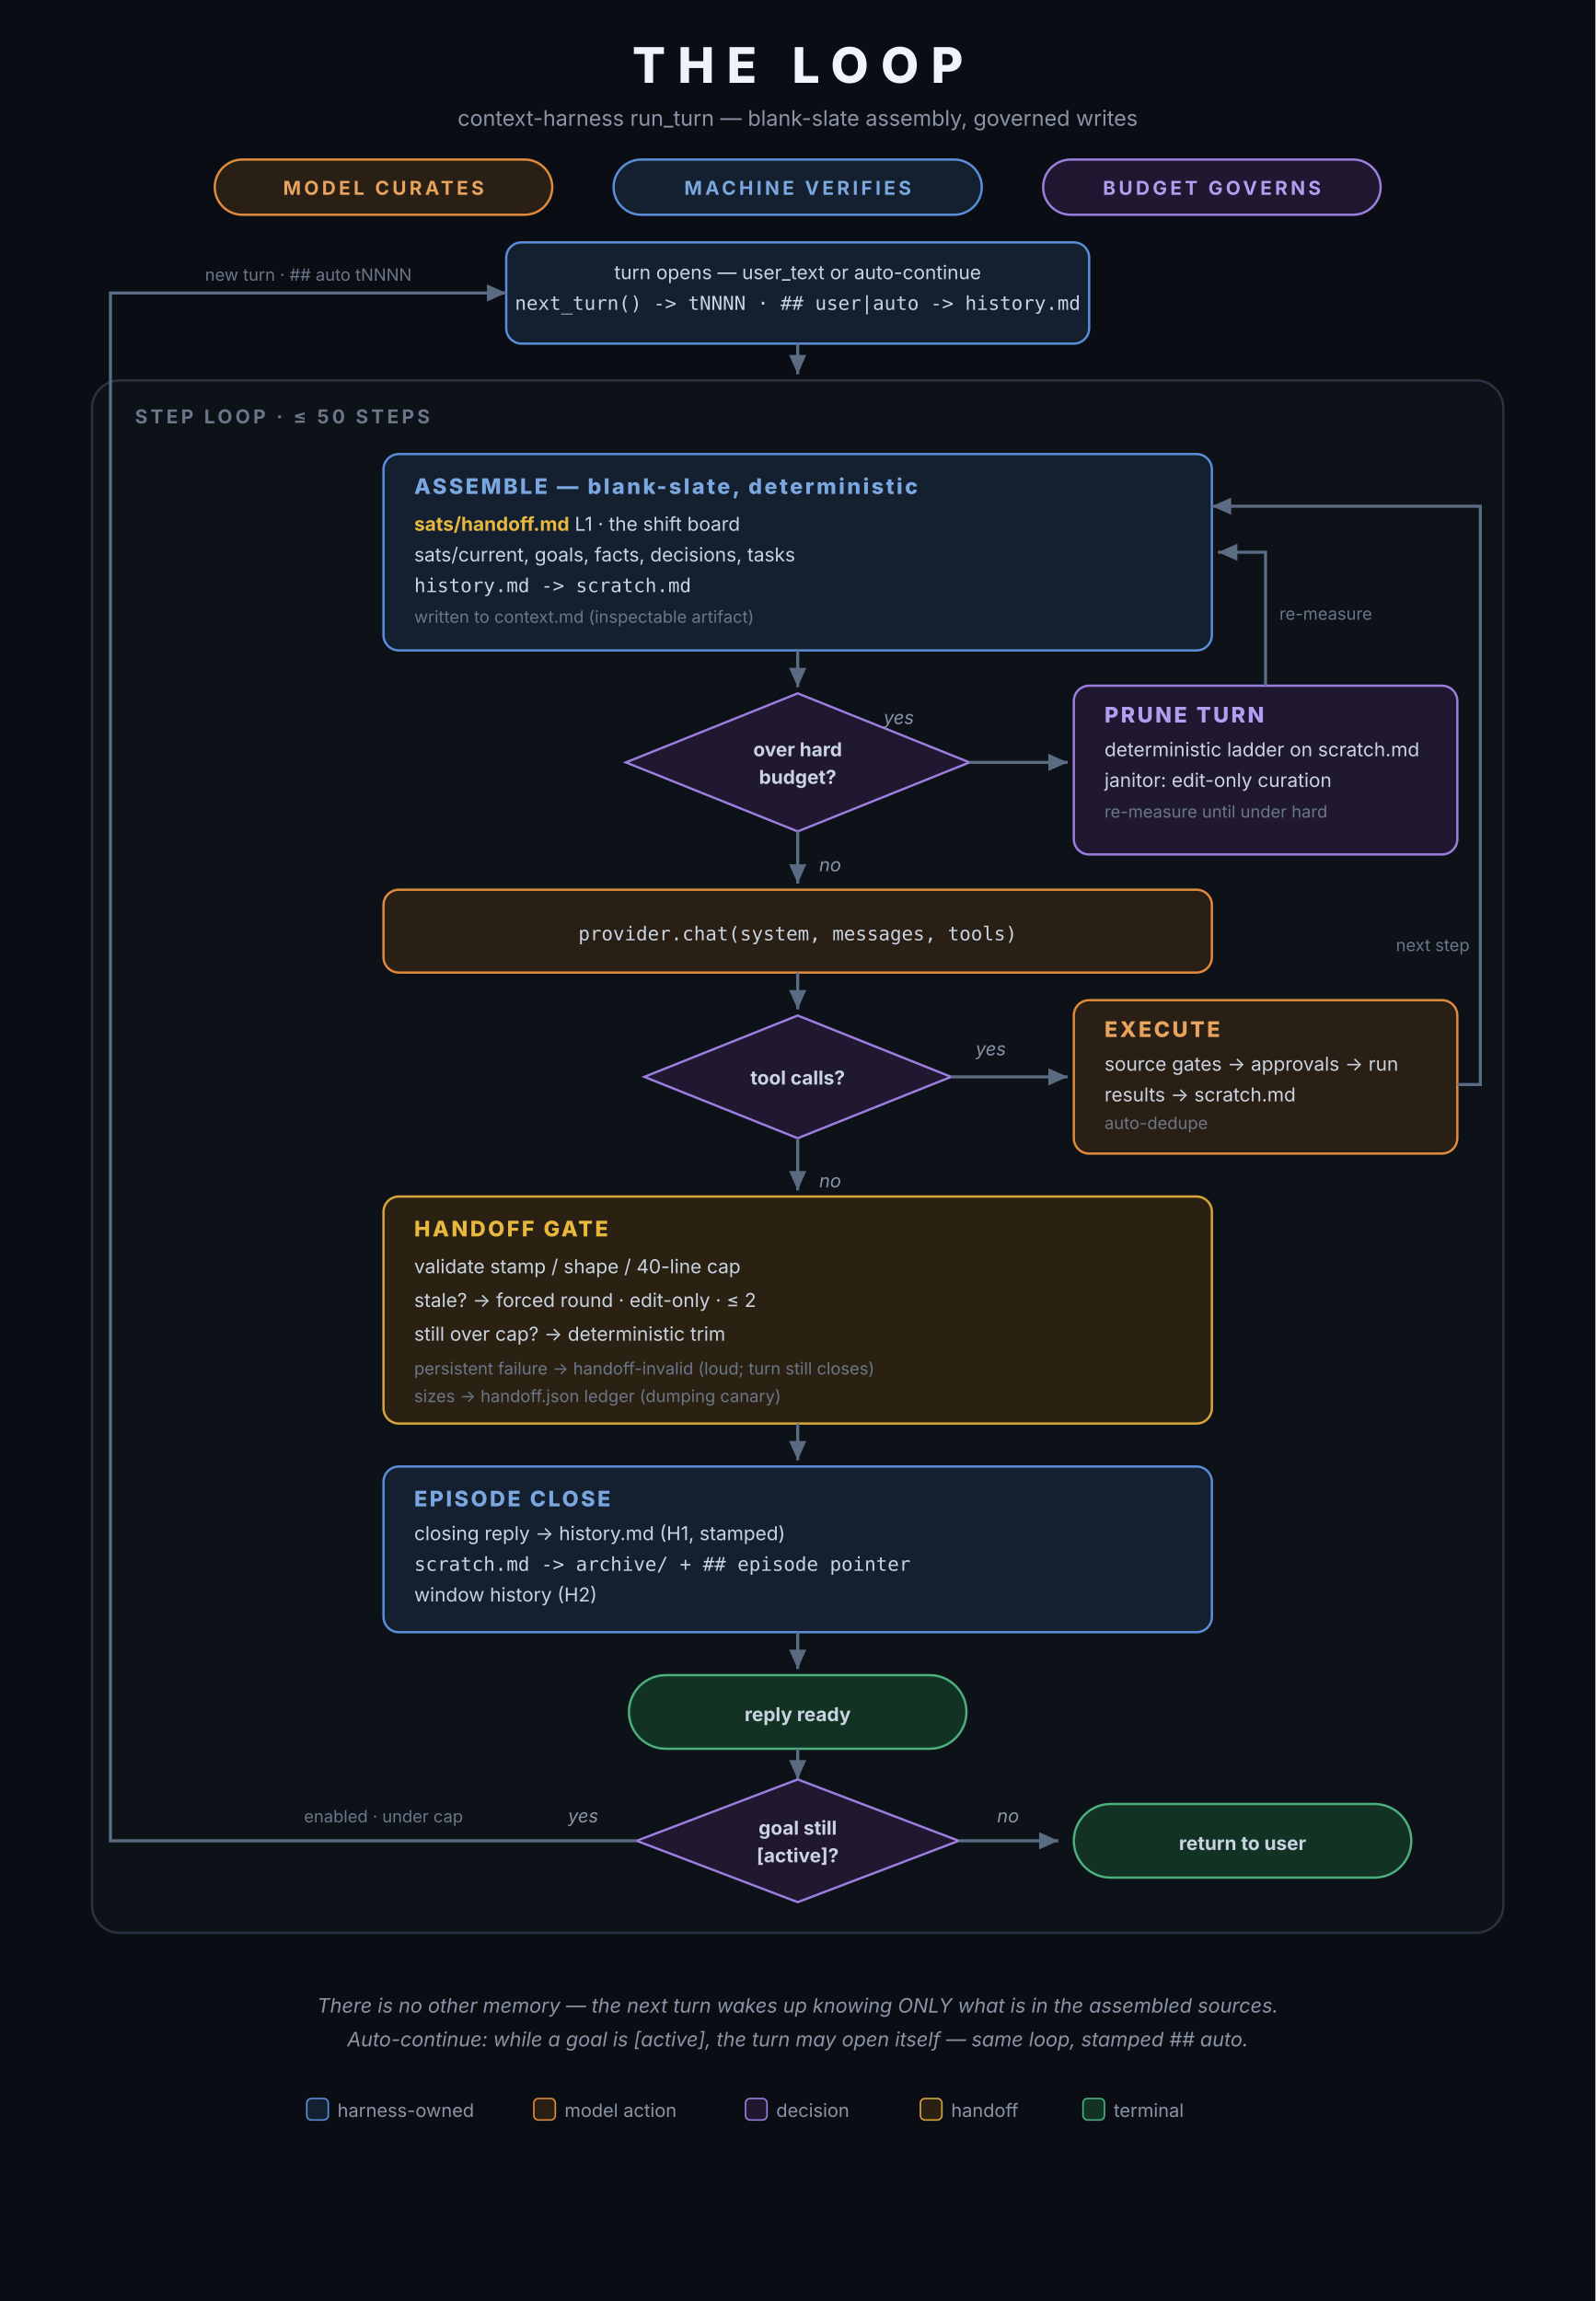
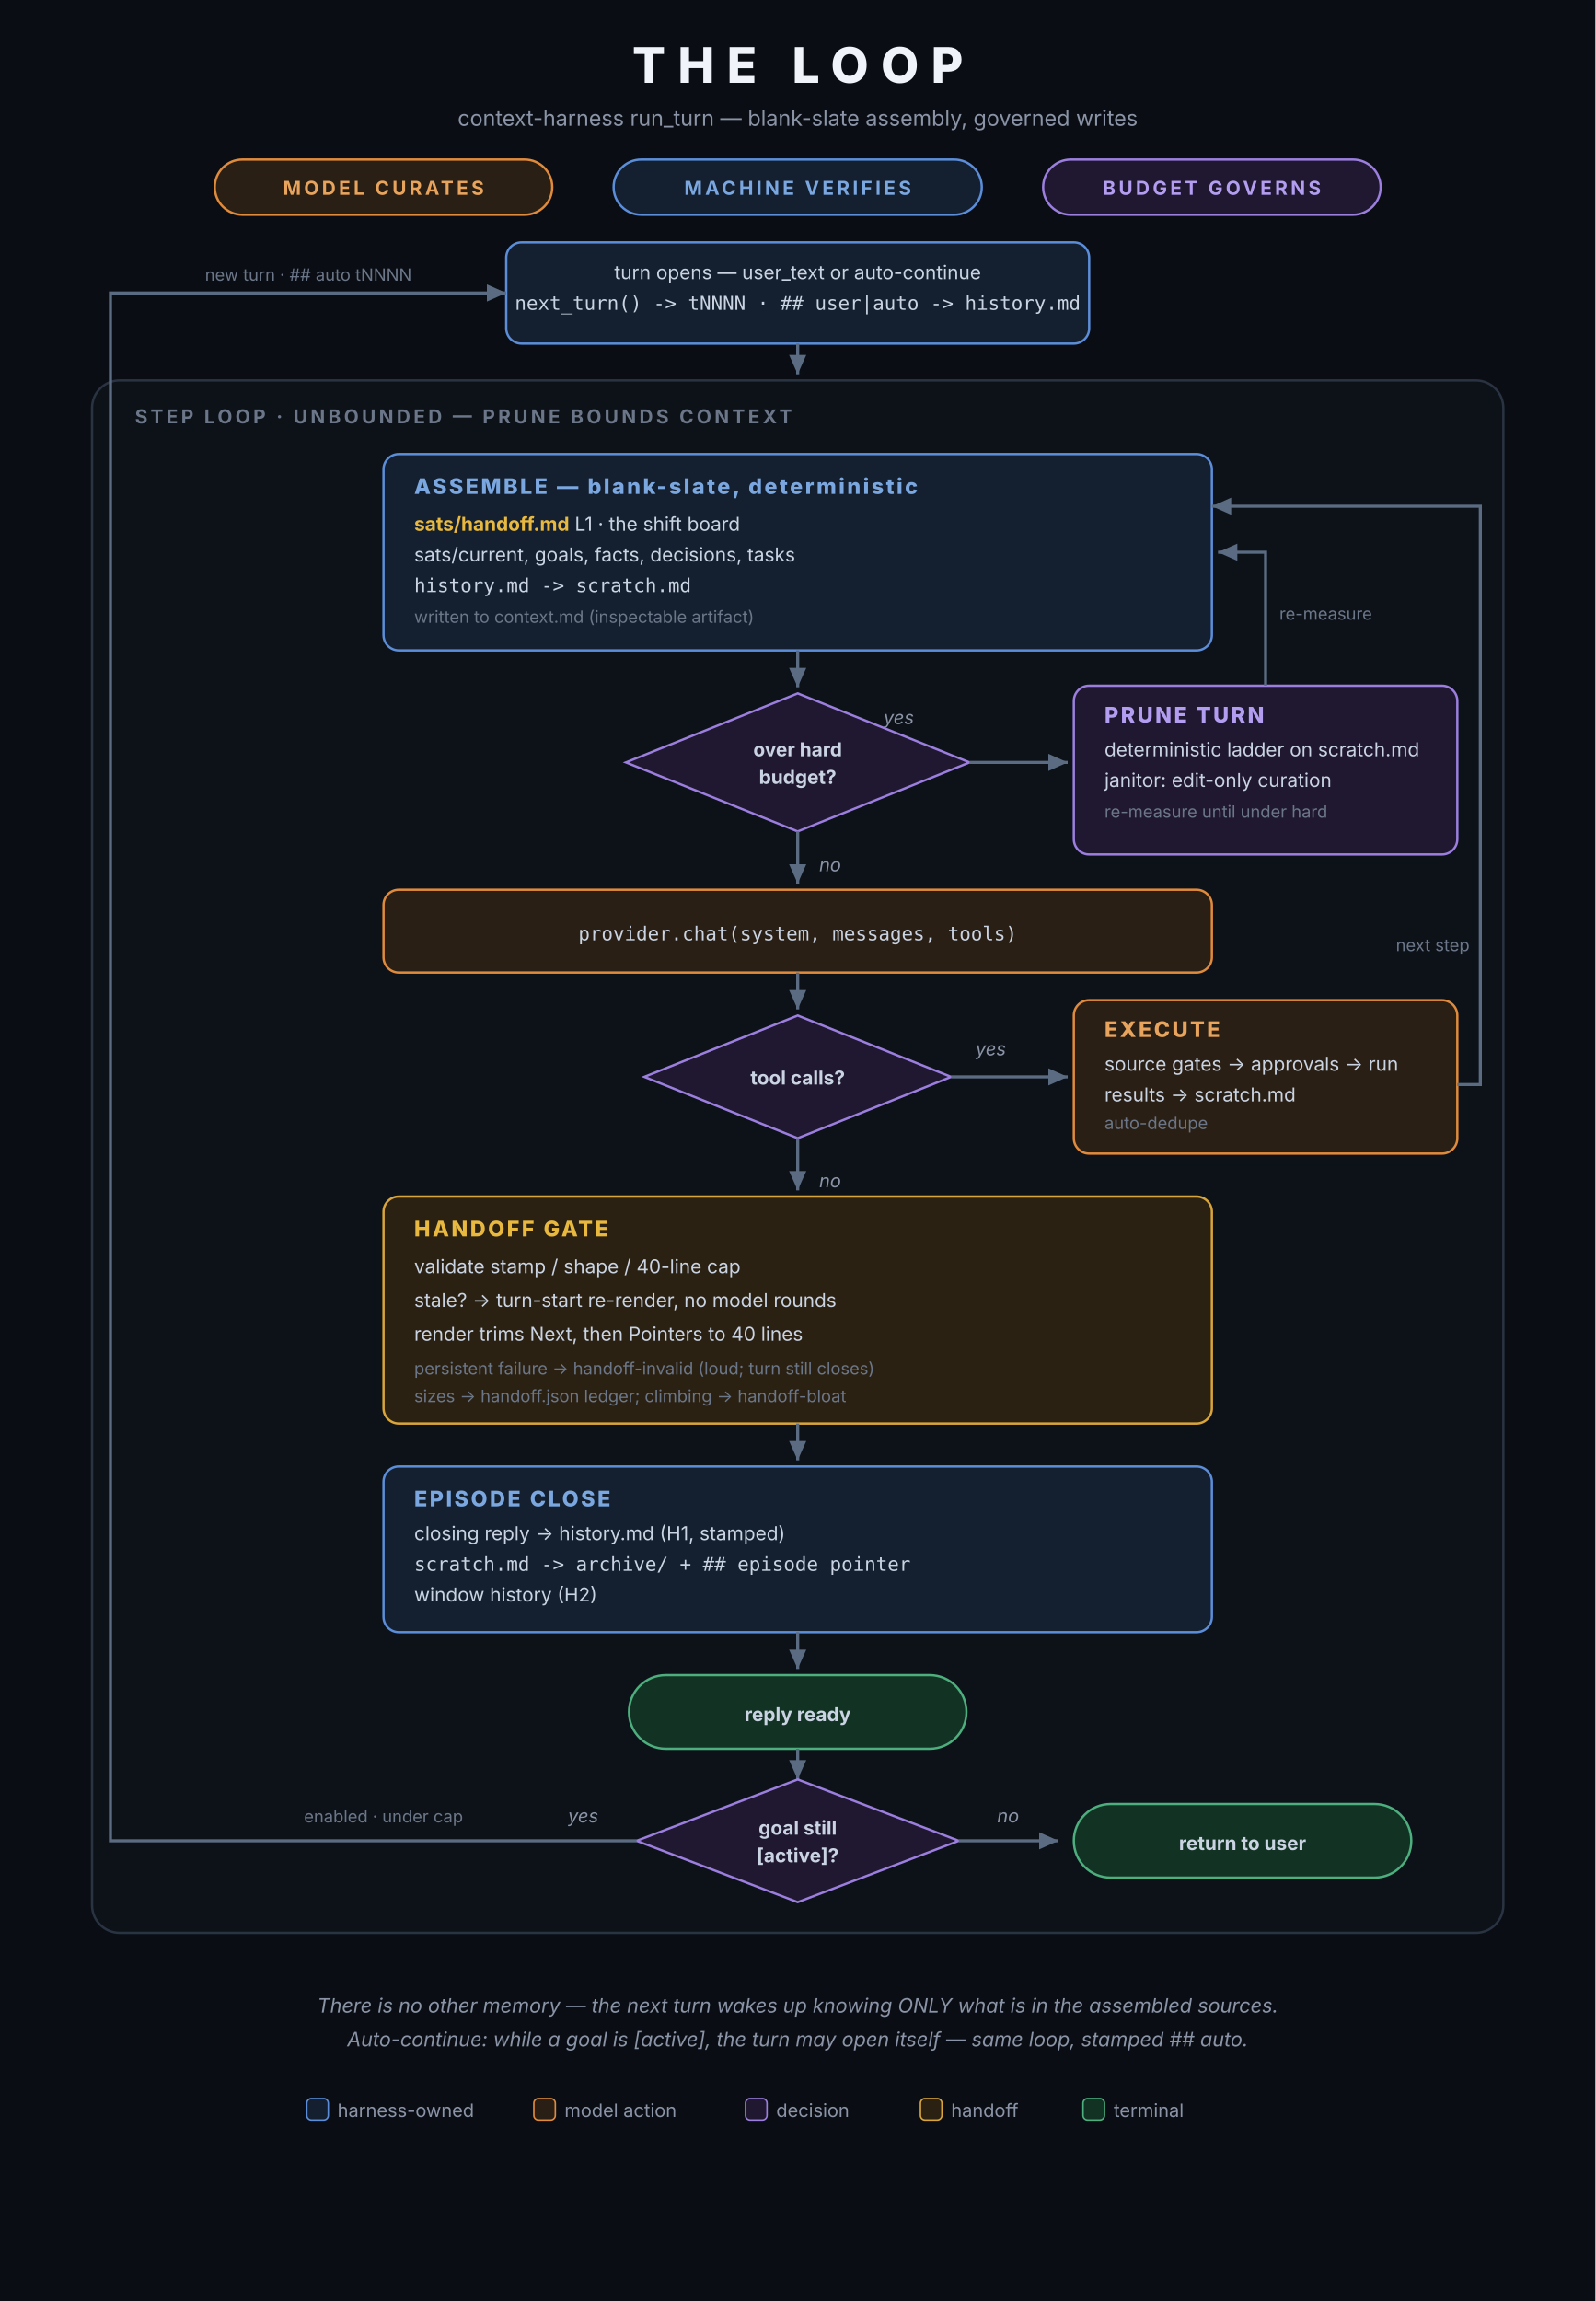
<svg xmlns="http://www.w3.org/2000/svg" width="1040" height="1500" viewBox="0 0 1040 1500" font-family="system-ui, -apple-system, 'Segoe UI', sans-serif">
  <defs>
    <marker id="arrow" viewBox="0 0 10 10" refX="9" refY="5" markerWidth="7" markerHeight="7" orient="auto-start-reverse">
      <path d="M 0 1 L 9 5 L 0 9 z" fill="#5a6b82" />
    </marker>
    <style>
      .title { font-size: 32px; font-weight: 800; letter-spacing: 8px; fill: #f0f4fa; }
      .subtitle { font-size: 14px; fill: #8a94a6; }
      .pill { font-size: 12.5px; font-weight: 700; letter-spacing: 2px; }
      .boxtitle { font-size: 14px; font-weight: 800; letter-spacing: 1.5px; }
      .body { font-size: 12.5px; fill: #c9d3e2; }
      .code { font-family: ui-monospace, 'Cascadia Mono', Consolas, monospace; font-size: 12.5px; fill: #c9d3e2; }
      .branch { font-size: 12px; font-style: italic; fill: #8a94a6; }
      .note { font-size: 11px; fill: #6b7688; }
      .foot { font-size: 13px; font-style: italic; fill: #8a94a6; }
      .gold { fill: #e8b93e; }
    </style>
  </defs>
  <rect width="1040" height="1500" fill="#0a0e14" />
  <text x="520" y="54" text-anchor="middle" class="title">THE LOOP</text>
  <text x="520" y="82" text-anchor="middle" class="subtitle">context-harness run_turn — blank-slate assembly, governed writes</text>
  <g>
    <rect x="140" y="104" width="220" height="36" rx="18" fill="#2a1f14" stroke="#e08a3c" stroke-width="1.5" />
    <text x="250" y="127" text-anchor="middle" class="pill" fill="#e8a45c">MODEL CURATES</text>
    <rect x="400" y="104" width="240" height="36" rx="18" fill="#14202f" stroke="#5b8dd9" stroke-width="1.5" />
    <text x="520" y="127" text-anchor="middle" class="pill" fill="#7ba7e0">MACHINE VERIFIES</text>
    <rect x="680" y="104" width="220" height="36" rx="18" fill="#1f1830" stroke="#9b7ede" stroke-width="1.5" />
    <text x="790" y="127" text-anchor="middle" class="pill" fill="#b39df0">BUDGET GOVERNS</text>
  </g>
  <g>
    <rect x="330" y="158" width="380" height="66" rx="10" fill="#14202f" stroke="#5b8dd9" stroke-width="1.5" />
    <text x="520" y="182" text-anchor="middle" class="body">turn opens — user_text or auto-continue</text>
    <text x="520" y="202" text-anchor="middle" class="code">next_turn() -&gt; tNNNN · ## user|auto -&gt; history.md</text>
  </g>
  <line x1="520" y1="224" x2="520" y2="244" stroke="#5a6b82" stroke-width="2" marker-end="url(#arrow)" />
  <rect x="60" y="248" width="920" height="1012" rx="18" fill="#0d1219" stroke="#2a3342" stroke-width="1.5" />
-   <text x="88" y="276" class="pill" fill="#6b7688">STEP LOOP · ≤ 50 STEPS</text>
+   <text x="88" y="276" class="pill" fill="#6b7688">STEP LOOP · UNBOUNDED — PRUNE BOUNDS CONTEXT</text>
  <g>
    <rect x="250" y="296" width="540" height="128" rx="10" fill="#14202f" stroke="#5b8dd9" stroke-width="1.5" />
    <text x="270" y="322" class="boxtitle" fill="#7ba7e0">ASSEMBLE — blank-slate, deterministic</text>
    <text x="270" y="346" class="body">
      <tspan class="gold" font-weight="700">sats/handoff.md</tspan>  L1 · the shift board</text>
    <text x="270" y="366" class="body">sats/current, goals, facts, decisions, tasks</text>
    <text x="270" y="386" class="code">history.md  -&gt;  scratch.md</text>
    <text x="270" y="406" class="note">written to context.md (inspectable artifact)</text>
  </g>
  <line x1="520" y1="424" x2="520" y2="448" stroke="#5a6b82" stroke-width="2" marker-end="url(#arrow)" />
  <g>
    <polygon points="520,452 632,497 520,542 408,497" fill="#1f1830" stroke="#9b7ede" stroke-width="1.5" />
    <text x="520" y="493" text-anchor="middle" class="body" font-weight="700">over hard</text>
    <text x="520" y="511" text-anchor="middle" class="body" font-weight="700">budget?</text>
    <text x="576" y="472" class="branch">yes</text>
  </g>
  <line x1="632" y1="497" x2="696" y2="497" stroke="#5a6b82" stroke-width="2" marker-end="url(#arrow)" />
  <g>
    <rect x="700" y="447" width="250" height="110" rx="10" fill="#1f1830" stroke="#9b7ede" stroke-width="1.5" />
    <text x="720" y="471" class="boxtitle" fill="#b39df0">PRUNE TURN</text>
    <text x="720" y="493" class="body">deterministic ladder on scratch.md</text>
    <text x="720" y="513" class="body">janitor: edit-only curation</text>
    <text x="720" y="533" class="note">re-measure until under hard</text>
  </g>
  <polyline points="825,447 825,360 794,360" fill="none" stroke="#5a6b82" stroke-width="2" marker-end="url(#arrow)" />
  <text x="834" y="404" class="note">re-measure</text>
  <text x="534" y="568" class="branch">no</text>
  <line x1="520" y1="542" x2="520" y2="576" stroke="#5a6b82" stroke-width="2" marker-end="url(#arrow)" />
  <g>
    <rect x="250" y="580" width="540" height="54" rx="10" fill="#2a1f14" stroke="#e08a3c" stroke-width="1.5" />
    <text x="520" y="613" text-anchor="middle" class="code">provider.chat(system, messages, tools)</text>
  </g>
  <line x1="520" y1="634" x2="520" y2="658" stroke="#5a6b82" stroke-width="2" marker-end="url(#arrow)" />
  <g>
    <polygon points="520,662 620,702 520,742 420,702" fill="#1f1830" stroke="#9b7ede" stroke-width="1.5" />
    <text x="520" y="707" text-anchor="middle" class="body" font-weight="700">tool calls?</text>
    <text x="636" y="688" class="branch">yes</text>
  </g>
  <line x1="620" y1="702" x2="696" y2="702" stroke="#5a6b82" stroke-width="2" marker-end="url(#arrow)" />
  <g>
    <rect x="700" y="652" width="250" height="100" rx="10" fill="#2a1f14" stroke="#e08a3c" stroke-width="1.5" />
    <text x="720" y="676" class="boxtitle" fill="#e8a45c">EXECUTE</text>
    <text x="720" y="698" class="body">source gates -&gt; approvals -&gt; run</text>
    <text x="720" y="718" class="body">results -&gt; scratch.md</text>
    <text x="720" y="736" class="note">auto-dedupe</text>
  </g>
  <polyline points="950,707 965,707 965,330 790,330" fill="none" stroke="#5a6b82" stroke-width="2" marker-end="url(#arrow)" />
  <text x="958" y="620" text-anchor="end" class="note">next step</text>
  <text x="534" y="774" class="branch">no</text>
  <line x1="520" y1="742" x2="520" y2="776" stroke="#5a6b82" stroke-width="2" marker-end="url(#arrow)" />
  <g>
    <rect x="250" y="780" width="540" height="148" rx="10" fill="#2a2113" stroke="#d9a53b" stroke-width="1.5" />
    <text x="270" y="806" class="boxtitle gold">HANDOFF GATE</text>
    <text x="270" y="830" class="body">validate stamp / shape / 40-line cap</text>
-     <text x="270" y="852" class="body">stale? -&gt; forced round · edit-only · ≤ 2</text>
-     <text x="270" y="874" class="body">still over cap? -&gt; deterministic trim</text>
+     <text x="270" y="852" class="body">stale? -&gt; turn-start re-render, no model rounds</text>
+     <text x="270" y="874" class="body">render trims Next, then Pointers to 40 lines</text>
    <text x="270" y="896" class="note">persistent failure -&gt; handoff-invalid (loud; turn still closes)</text>
-     <text x="270" y="914" class="note">sizes -&gt; handoff.json ledger (dumping canary)</text>
+     <text x="270" y="914" class="note">sizes -&gt; handoff.json ledger; climbing -&gt; handoff-bloat</text>
  </g>
  <line x1="520" y1="928" x2="520" y2="952" stroke="#5a6b82" stroke-width="2" marker-end="url(#arrow)" />
  <g>
    <rect x="250" y="956" width="540" height="108" rx="10" fill="#14202f" stroke="#5b8dd9" stroke-width="1.5" />
    <text x="270" y="982" class="boxtitle" fill="#7ba7e0">EPISODE CLOSE</text>
    <text x="270" y="1004" class="body">closing reply -&gt; history.md (H1, stamped)</text>
    <text x="270" y="1024" class="code">scratch.md -&gt; archive/  +  ## episode pointer</text>
    <text x="270" y="1044" class="body">window history (H2)</text>
  </g>
  <line x1="520" y1="1064" x2="520" y2="1088" stroke="#5a6b82" stroke-width="2" marker-end="url(#arrow)" />
  <g>
    <rect x="410" y="1092" width="220" height="48" rx="24" fill="#123324" stroke="#4caf7d" stroke-width="1.5" />
    <text x="520" y="1122" text-anchor="middle" class="body" font-weight="700" fill="#8fd8ab">reply ready</text>
  </g>
  <line x1="520" y1="1140" x2="520" y2="1160" stroke="#5a6b82" stroke-width="2" marker-end="url(#arrow)" />
  <g>
    <polygon points="520,1160 625,1200 520,1240 415,1200" fill="#1f1830" stroke="#9b7ede" stroke-width="1.5" />
    <text x="520" y="1196" text-anchor="middle" class="body" font-weight="700">goal still</text>
    <text x="520" y="1214" text-anchor="middle" class="body" font-weight="700">[active]?</text>
    <text x="390" y="1188" text-anchor="end" class="branch">yes</text>
    <text x="650" y="1188" class="branch">no</text>
  </g>
  <text x="250" y="1188" text-anchor="middle" class="note">enabled · under cap</text>
  <polyline points="415,1200 72,1200 72,191 330,191" fill="none" stroke="#5a6b82" stroke-width="2" marker-end="url(#arrow)" />
  <text x="201" y="183" text-anchor="middle" class="note">new turn · ## auto tNNNN</text>
  <line x1="625" y1="1200" x2="690" y2="1200" stroke="#5a6b82" stroke-width="2" marker-end="url(#arrow)" />
  <g>
    <rect x="700" y="1176" width="220" height="48" rx="24" fill="#123324" stroke="#4caf7d" stroke-width="1.5" />
    <text x="810" y="1206" text-anchor="middle" class="body" font-weight="700" fill="#8fd8ab">return to user</text>
  </g>
  <text x="520" y="1312" text-anchor="middle" class="foot">There is no other memory — the next turn wakes up knowing ONLY what is in the assembled sources.</text>
  <text x="520" y="1334" text-anchor="middle" class="foot">Auto-continue: while a goal is [active], the turn may open itself — same loop, stamped ## auto.</text>
  <g font-size="12" fill="#8a94a6">
    <rect x="200" y="1368" width="14" height="14" rx="3" fill="#14202f" stroke="#5b8dd9" />
    <text x="220" y="1380">harness-owned</text>
    <rect x="348" y="1368" width="14" height="14" rx="3" fill="#2a1f14" stroke="#e08a3c" />
    <text x="368" y="1380">model action</text>
    <rect x="486" y="1368" width="14" height="14" rx="3" fill="#1f1830" stroke="#9b7ede" />
    <text x="506" y="1380">decision</text>
    <rect x="600" y="1368" width="14" height="14" rx="3" fill="#2a2113" stroke="#d9a53b" />
    <text x="620" y="1380">handoff</text>
    <rect x="706" y="1368" width="14" height="14" rx="3" fill="#123324" stroke="#4caf7d" />
    <text x="726" y="1380">terminal</text>
  </g>
</svg>
